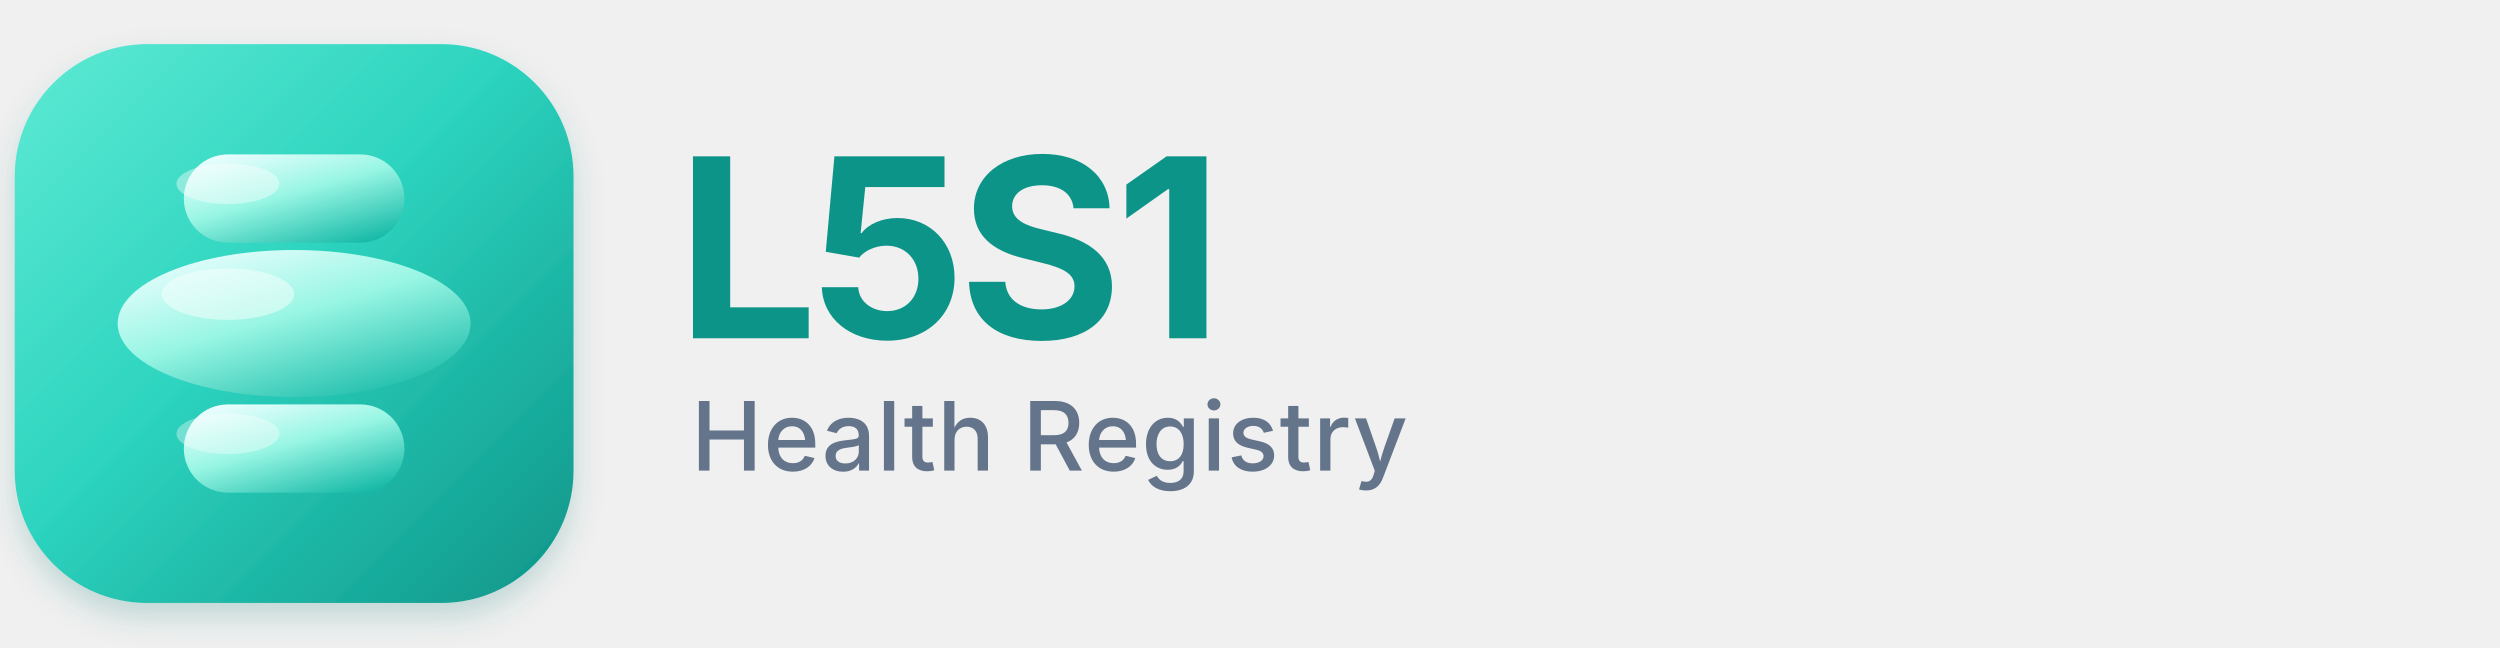
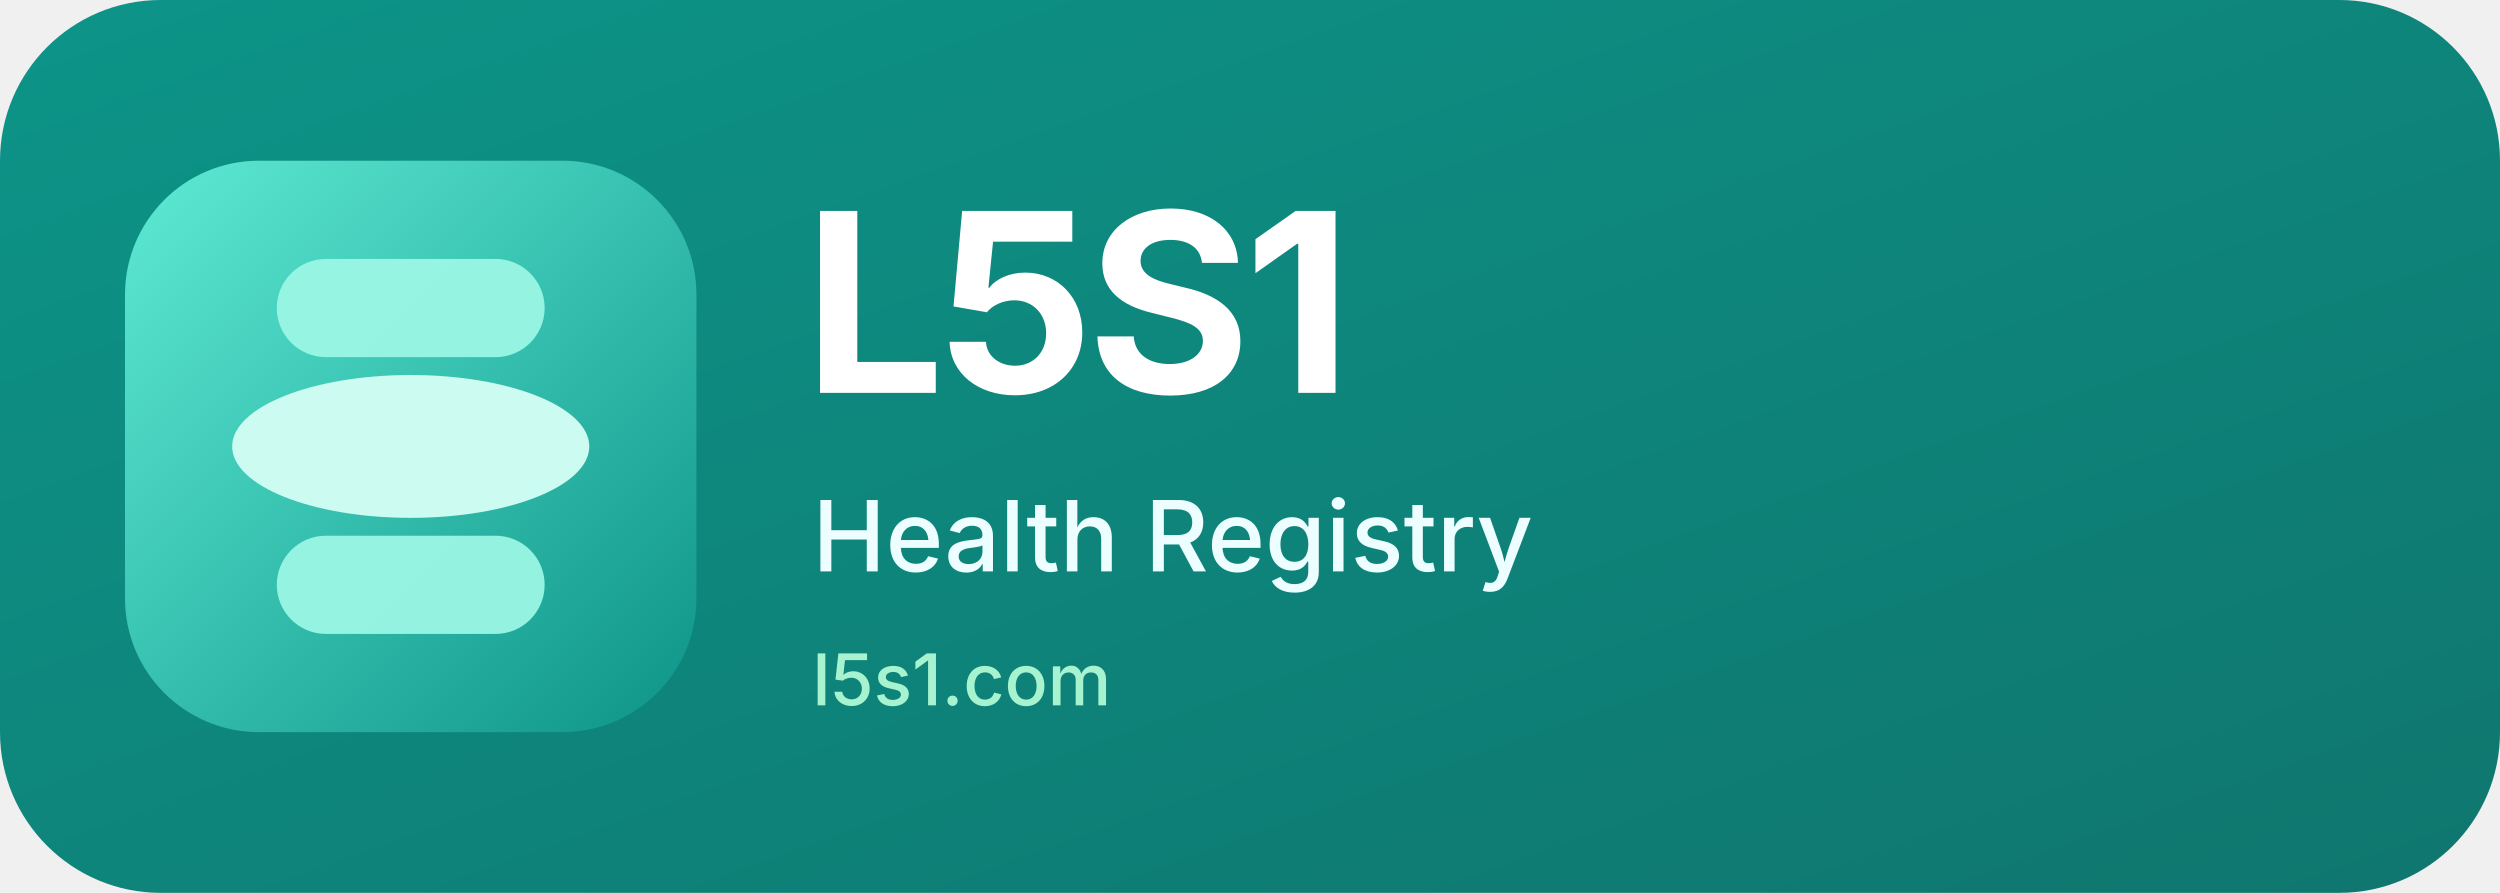
- <svg xmlns="http://www.w3.org/2000/svg" viewBox="0 0 680 176" role="img" aria-label="L5S1 Health Registry">
+ <svg xmlns="http://www.w3.org/2000/svg" viewBox="0 0 560 200" role="img" aria-label="L5S1 Health Registry">
  <defs>
+     <linearGradient id="bg" x1="0" y1="0" x2="1" y2="1">
+       <stop offset="0%" stop-color="#0d9488" />
+       <stop offset="100%" stop-color="#0f766e" />
+     </linearGradient>
    <linearGradient id="tile" x1="0" y1="0" x2="1" y2="1">
      <stop offset="0%" stop-color="#5eead4" />
-       <stop offset="45%" stop-color="#2dd4bf" />
      <stop offset="100%" stop-color="#0d9488" />
    </linearGradient>
-     <linearGradient id="disc" x1="0.15" y1="0" x2="0.85" y2="1">
-       <stop offset="0%" stop-color="#ecfeff" />
-       <stop offset="45%" stop-color="#99f6e4" />
-       <stop offset="100%" stop-color="#14b8a6" />
-     </linearGradient>
-     <filter id="soft" x="-25%" y="-25%" width="150%" height="150%">
-       <feDropShadow dx="0" dy="4" stdDeviation="4" flood-color="#0f766e" flood-opacity="0.2" />
-     </filter>
  </defs>
-   <rect x="4" y="12" width="152" height="152" rx="36" fill="url(#tile)" filter="url(#soft)" />
-   <rect x="50" y="42" width="60" height="24" rx="12" fill="url(#disc)" />
-   <ellipse cx="62" cy="50" rx="14" ry="5.5" fill="#fff" opacity="0.4" />
-   <ellipse cx="80" cy="88" rx="48" ry="20" fill="url(#disc)" />
-   <ellipse cx="62" cy="80" rx="18" ry="7" fill="#fff" opacity="0.45" />
-   <rect x="50" y="110" width="60" height="24" rx="12" fill="url(#disc)" />
-   <ellipse cx="62" cy="118" rx="14" ry="5.5" fill="#fff" opacity="0.35" />
-   <text x="184" y="92" font-family="ui-sans-serif, system-ui, -apple-system, 'Segoe UI', sans-serif" font-size="68" font-weight="700" fill="#0d9488" letter-spacing="-2">L5S1</text>
-   <text x="188" y="128" font-family="ui-sans-serif, system-ui, -apple-system, 'Segoe UI', sans-serif" font-size="26" font-weight="500" fill="#64748b" letter-spacing="0.3">Health Registry</text>
+   <rect width="560" height="200" rx="36" fill="url(#bg)" />
+   <rect x="28" y="36" width="128" height="128" rx="30" fill="url(#tile)" />
+   <rect x="62" y="58" width="60" height="22" rx="11" fill="#99f6e4" opacity="0.95" />
+   <ellipse cx="92" cy="100" rx="40" ry="16" fill="#ccfbf1" />
+   <rect x="62" y="120" width="60" height="22" rx="11" fill="#99f6e4" opacity="0.95" />
+   <text x="180" y="88" font-family="system-ui, -apple-system, sans-serif" font-size="56" font-weight="700" fill="#ffffff" letter-spacing="-1.5">L5S1</text>
+   <text x="182" y="128" font-family="system-ui, -apple-system, sans-serif" font-size="22" font-weight="500" fill="#ecfeff">Health Registry</text>
+   <text x="182" y="158" font-family="system-ui, -apple-system, sans-serif" font-size="16" font-weight="500" fill="#a7f3d0">l5s1.com</text>
</svg>
